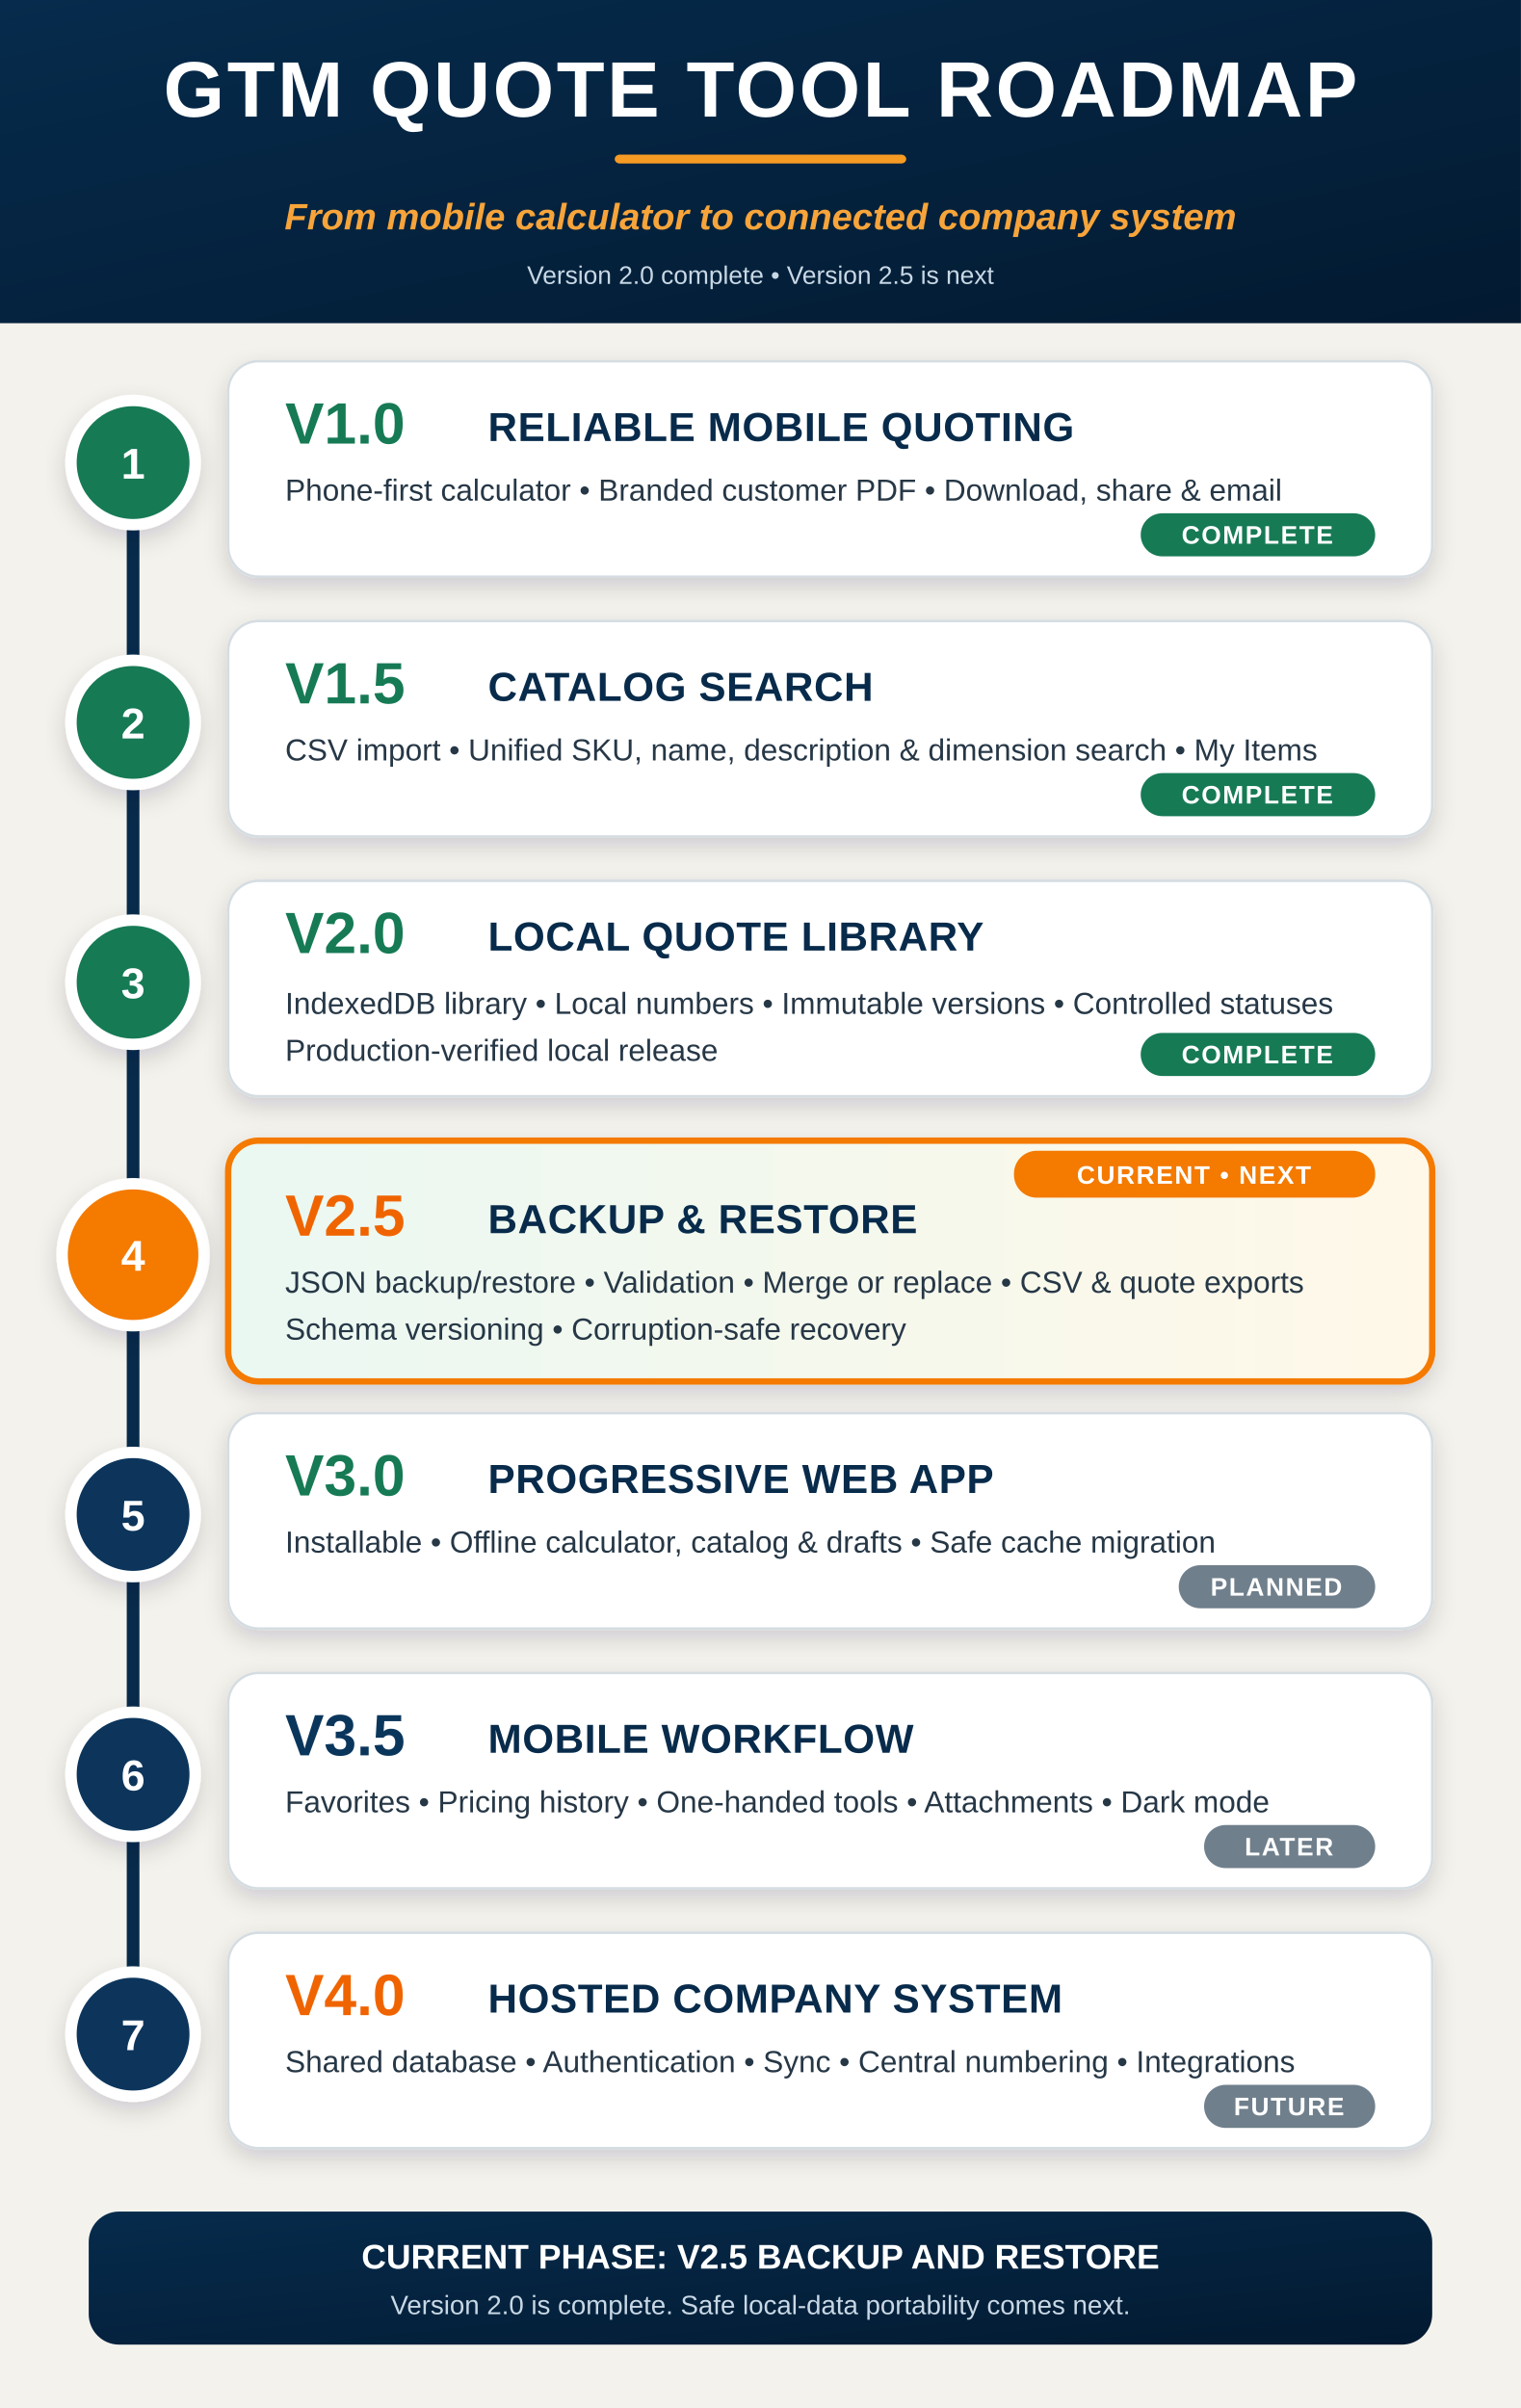
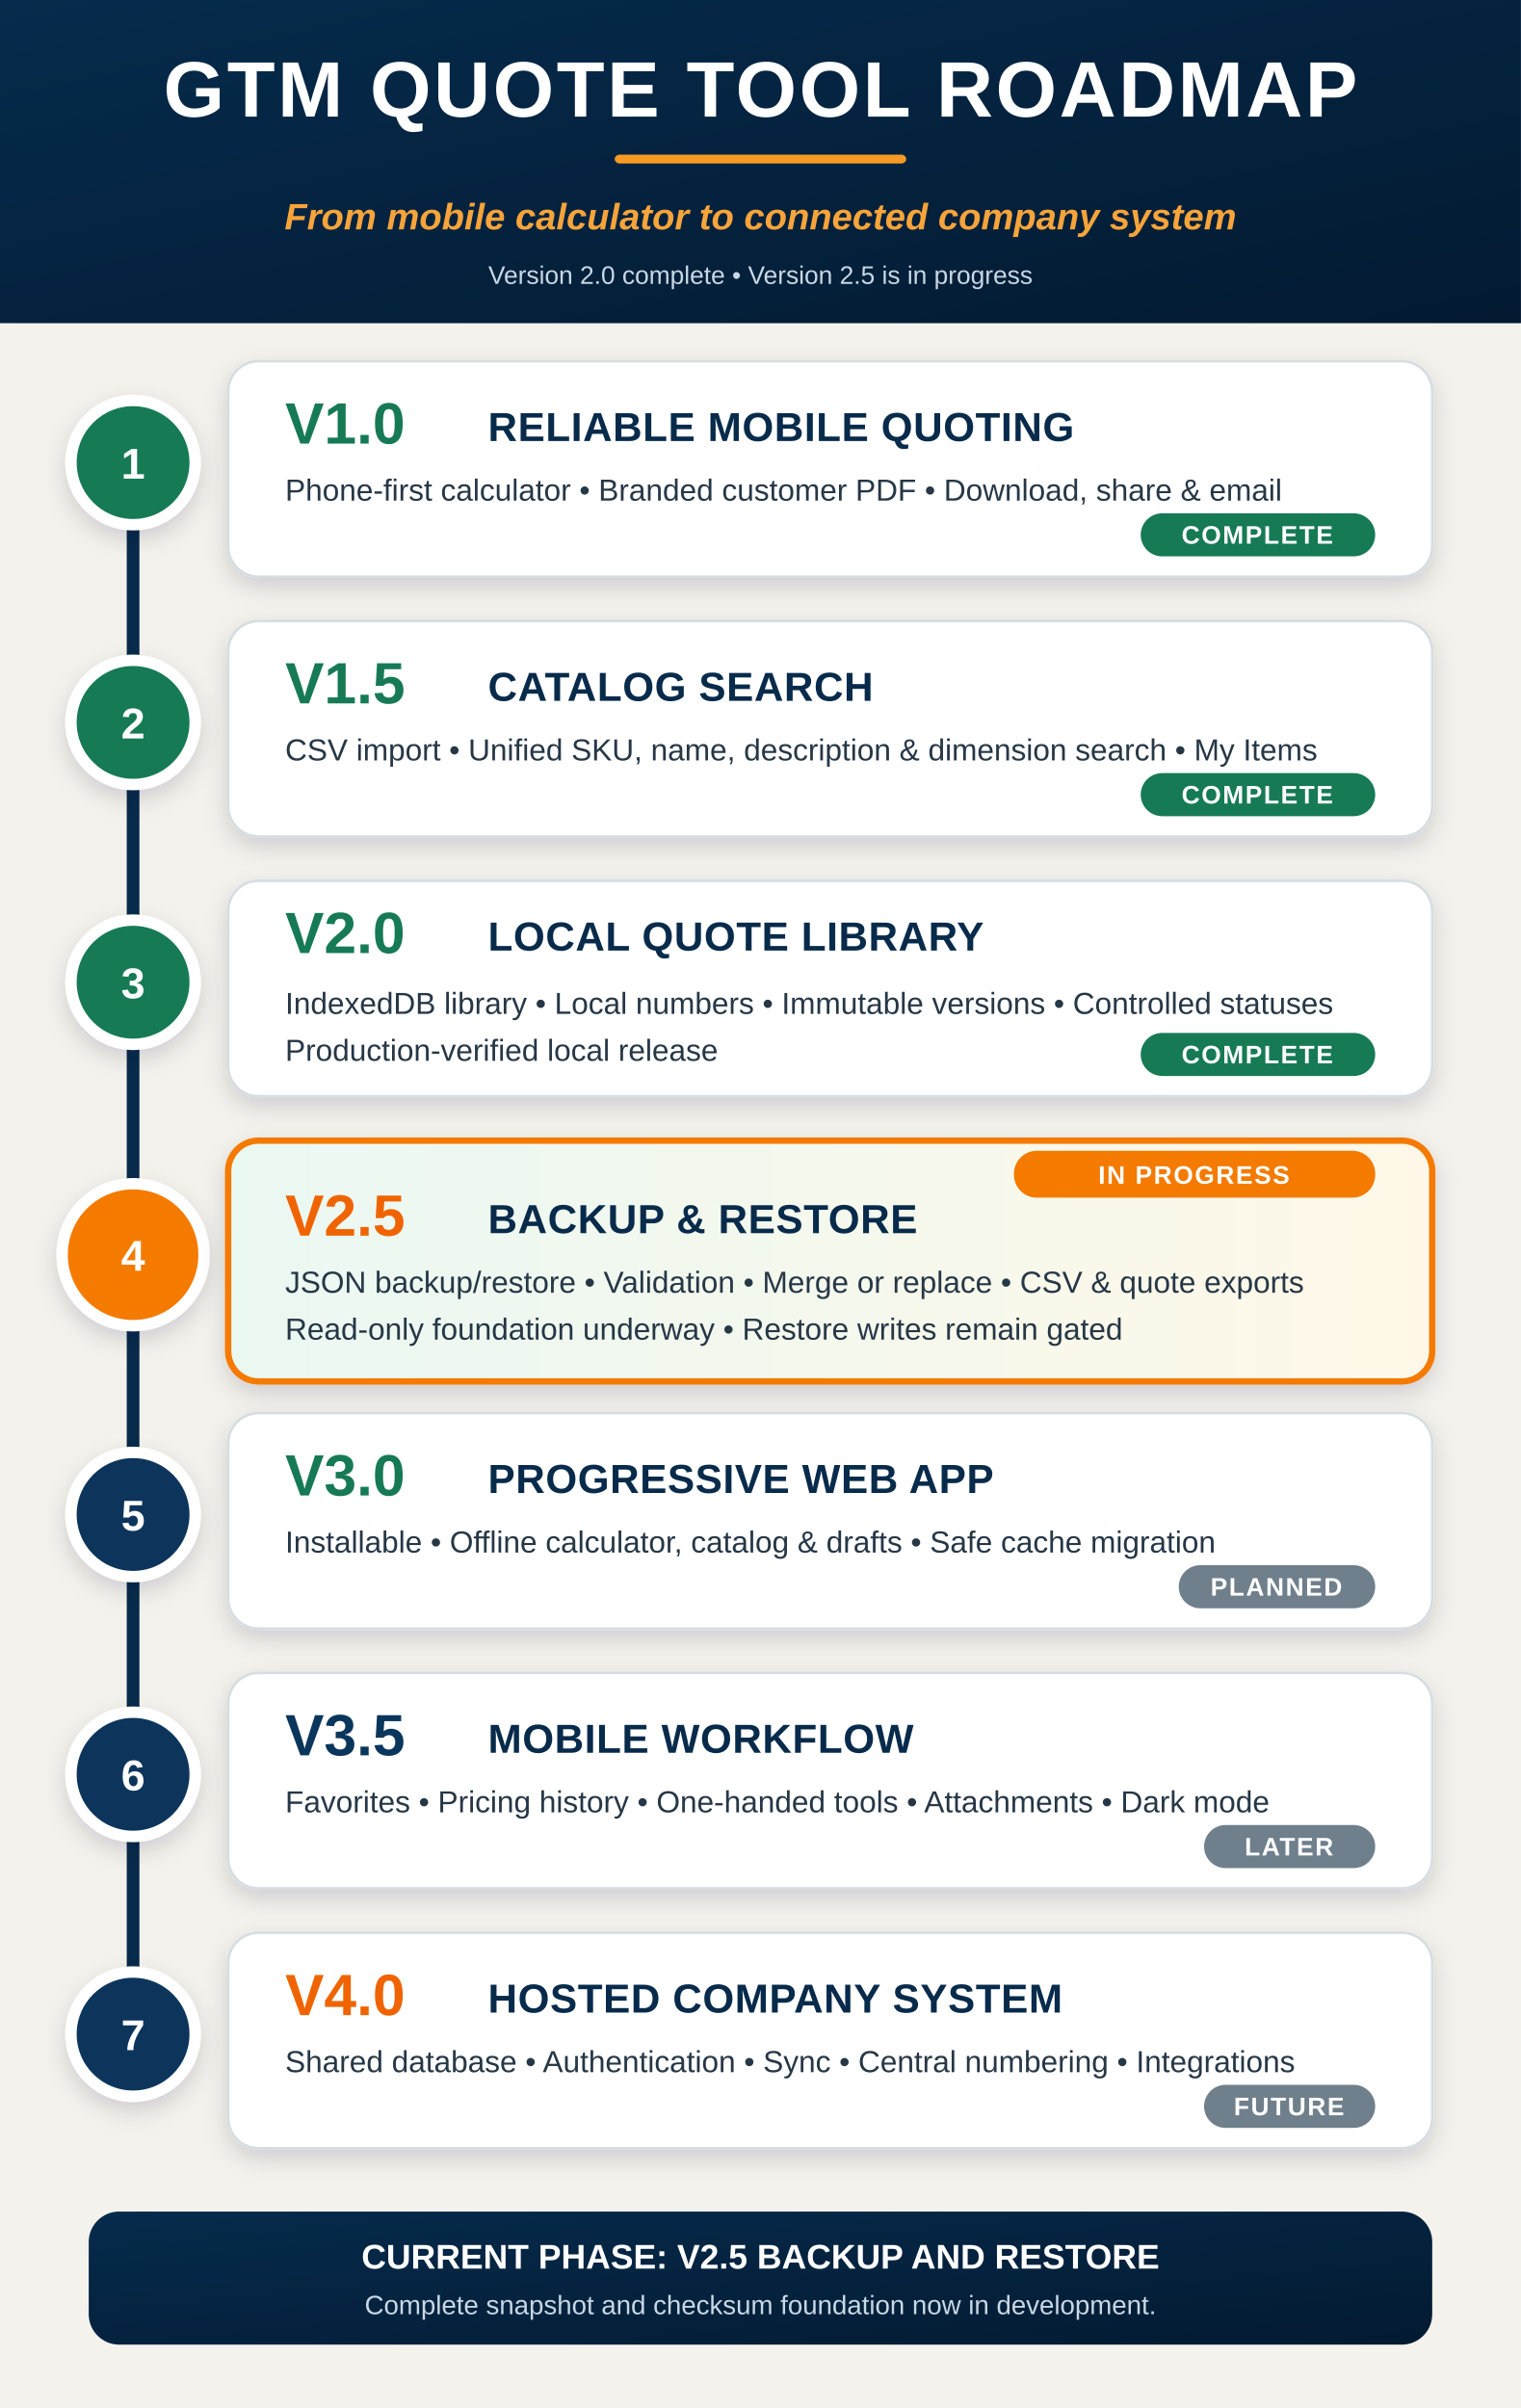
<svg xmlns="http://www.w3.org/2000/svg" width="1200" height="1900" viewBox="0 0 1200 1900" role="img" aria-labelledby="title description">
  <defs>
    <linearGradient id="header" x1="0" y1="0" x2="1" y2="1">
      <stop offset="0" stop-color="#062b4c" />
      <stop offset="1" stop-color="#031a31" />
    </linearGradient>
    <linearGradient id="current" x1="0" y1="0" x2="1" y2="0">
      <stop offset="0" stop-color="#eaf8f2" />
      <stop offset="1" stop-color="#fff8e8" />
    </linearGradient>
    <filter id="shadow" x="-20%" y="-20%" width="140%" height="150%">
      <feDropShadow dx="0" dy="7" stdDeviation="9" flood-color="#061c2f" flood-opacity="0.16" />
    </filter>
    <style>
      .card { fill: #fff; stroke: #d5dde2; stroke-width: 2; }
      .version { font: 800 46px Arial, Helvetica, sans-serif; }
      .heading { fill: #082b4b; font: 800 32px Arial, Helvetica, sans-serif; letter-spacing: .5px; }
      .body { fill: #263746; font: 24px Arial, Helvetica, sans-serif; }
      .status { font: 800 20px Arial, Helvetica, sans-serif; letter-spacing: 1.2px; }
      .step { fill: #fff; font: 800 34px Arial, Helvetica, sans-serif; text-anchor: middle; dominant-baseline: middle; }
    </style>
  </defs>
  <rect width="1200" height="1900" fill="#f4f2ed" />
  <rect width="1200" height="255" fill="url(#header)" />
  <text x="600" y="92" fill="#fff" font-family="Arial, Helvetica, sans-serif" font-size="62" font-weight="900" text-anchor="middle" letter-spacing="2">GTM QUOTE TOOL ROADMAP</text>
  <rect x="485" y="122" width="230" height="7" rx="4" fill="#f59a23" />
  <text x="600" y="181" fill="#f7a43a" font-family="Arial, Helvetica, sans-serif" font-size="29" font-weight="700" font-style="italic" text-anchor="middle">From mobile calculator to connected company system</text>
-   <text x="600" y="224" fill="#c8d8e5" font-family="Arial, Helvetica, sans-serif" font-size="20" text-anchor="middle">Version 2.0 complete • Version 2.5 is next</text>
+   <text x="600" y="224" fill="#c8d8e5" font-family="Arial, Helvetica, sans-serif" font-size="20" text-anchor="middle">Version 2.0 complete • Version 2.5 is in progress</text>
  <line x1="105" y1="330" x2="105" y2="1620" stroke="#082b4b" stroke-width="10" stroke-linecap="round" />
  <circle cx="105" cy="365" r="49" fill="#167a55" stroke="#fff" stroke-width="9" filter="url(#shadow)" />
  <text class="step" x="105" y="368">1</text>
  <g filter="url(#shadow)">
    <rect class="card" x="180" y="285" width="950" height="170" rx="24" />
  </g>
  <text class="version" x="225" y="350" fill="#167a55">V1.0</text>
  <text class="heading" x="385" y="348">RELIABLE MOBILE QUOTING</text>
  <text class="body" x="225" y="395">Phone-first calculator • Branded customer PDF • Download, share &amp; email</text>
  <rect x="900" y="405" width="185" height="34" rx="17" fill="#167a55" />
  <text class="status" x="992" y="429" fill="#fff" text-anchor="middle">COMPLETE</text>
  <circle cx="105" cy="570" r="49" fill="#167a55" stroke="#fff" stroke-width="9" filter="url(#shadow)" />
  <text class="step" x="105" y="573">2</text>
  <g filter="url(#shadow)">
    <rect class="card" x="180" y="490" width="950" height="170" rx="24" />
  </g>
  <text class="version" x="225" y="555" fill="#167a55">V1.5</text>
  <text class="heading" x="385" y="553">CATALOG SEARCH</text>
  <text class="body" x="225" y="600">CSV import • Unified SKU, name, description &amp; dimension search • My Items</text>
  <rect x="900" y="610" width="185" height="34" rx="17" fill="#167a55" />
  <text class="status" x="992" y="634" fill="#fff" text-anchor="middle">COMPLETE</text>
  <circle cx="105" cy="775" r="49" fill="#167a55" stroke="#fff" stroke-width="9" filter="url(#shadow)" />
  <text class="step" x="105" y="778">3</text>
  <g filter="url(#shadow)">
    <rect class="card" x="180" y="695" width="950" height="170" rx="24" />
  </g>
  <text class="version" x="225" y="752" fill="#167a55">V2.0</text>
  <text class="heading" x="385" y="750">LOCAL QUOTE LIBRARY</text>
  <text class="body" x="225" y="800">IndexedDB library • Local numbers • Immutable versions • Controlled statuses</text>
  <text class="body" x="225" y="837">Production-verified local release</text>
  <rect x="900" y="815" width="185" height="34" rx="17" fill="#167a55" />
  <text class="status" x="992" y="839" fill="#fff" text-anchor="middle">COMPLETE</text>
  <circle cx="105" cy="990" r="56" fill="#f47a00" stroke="#fff" stroke-width="9" filter="url(#shadow)" />
  <text class="step" x="105" y="993">4</text>
  <g filter="url(#shadow)">
    <rect x="180" y="900" width="950" height="190" rx="24" fill="url(#current)" stroke="#f47a00" stroke-width="5" />
  </g>
  <text class="version" x="225" y="975" fill="#f06400">V2.5</text>
  <text class="heading" x="385" y="973">BACKUP &amp; RESTORE</text>
  <text class="body" x="225" y="1020">JSON backup/restore • Validation • Merge or replace • CSV &amp; quote exports</text>
-   <text class="body" x="225" y="1057">Schema versioning • Corruption-safe recovery</text>
+   <text class="body" x="225" y="1057">Read-only foundation underway • Restore writes remain gated</text>
  <rect x="800" y="908" width="285" height="37" rx="18" fill="#f47a00" />
-   <text class="status" x="942" y="934" fill="#fff" text-anchor="middle">CURRENT • NEXT</text>
+   <text class="status" x="942" y="934" fill="#fff" text-anchor="middle">IN PROGRESS</text>
  <circle cx="105" cy="1195" r="49" fill="#0b365c" stroke="#fff" stroke-width="9" filter="url(#shadow)" />
  <text class="step" x="105" y="1198">5</text>
  <g filter="url(#shadow)">
    <rect class="card" x="180" y="1115" width="950" height="170" rx="24" />
  </g>
  <text class="version" x="225" y="1180" fill="#167a55">V3.0</text>
  <text class="heading" x="385" y="1178">PROGRESSIVE WEB APP</text>
  <text class="body" x="225" y="1225">Installable • Offline calculator, catalog &amp; drafts • Safe cache migration</text>
  <rect x="930" y="1235" width="155" height="34" rx="17" fill="#6f7f8c" />
  <text class="status" x="1007" y="1259" fill="#fff" text-anchor="middle">PLANNED</text>
  <circle cx="105" cy="1400" r="49" fill="#0b365c" stroke="#fff" stroke-width="9" filter="url(#shadow)" />
  <text class="step" x="105" y="1403">6</text>
  <g filter="url(#shadow)">
    <rect class="card" x="180" y="1320" width="950" height="170" rx="24" />
  </g>
  <text class="version" x="225" y="1385" fill="#0b365c">V3.5</text>
  <text class="heading" x="385" y="1383">MOBILE WORKFLOW</text>
  <text class="body" x="225" y="1430">Favorites • Pricing history • One-handed tools • Attachments • Dark mode</text>
  <rect x="950" y="1440" width="135" height="34" rx="17" fill="#6f7f8c" />
  <text class="status" x="1017" y="1464" fill="#fff" text-anchor="middle">LATER</text>
  <circle cx="105" cy="1605" r="49" fill="#0b365c" stroke="#fff" stroke-width="9" filter="url(#shadow)" />
  <text class="step" x="105" y="1608">7</text>
  <g filter="url(#shadow)">
    <rect class="card" x="180" y="1525" width="950" height="170" rx="24" />
  </g>
  <text class="version" x="225" y="1590" fill="#f06400">V4.0</text>
  <text class="heading" x="385" y="1588">HOSTED COMPANY SYSTEM</text>
  <text class="body" x="225" y="1635">Shared database • Authentication • Sync • Central numbering • Integrations</text>
  <rect x="950" y="1645" width="135" height="34" rx="17" fill="#6f7f8c" />
  <text class="status" x="1017" y="1669" fill="#fff" text-anchor="middle">FUTURE</text>
  <rect x="70" y="1745" width="1060" height="105" rx="24" fill="url(#header)" />
  <text x="600" y="1790" fill="#fff" font-family="Arial, Helvetica, sans-serif" font-size="27" font-weight="800" text-anchor="middle">CURRENT PHASE: V2.5 BACKUP AND RESTORE</text>
-   <text x="600" y="1826" fill="#c8d8e5" font-family="Arial, Helvetica, sans-serif" font-size="21" text-anchor="middle">Version 2.0 is complete. Safe local-data portability comes next.</text>
+   <text x="600" y="1826" fill="#c8d8e5" font-family="Arial, Helvetica, sans-serif" font-size="21" text-anchor="middle">Complete snapshot and checksum foundation now in development.</text>
</svg>
